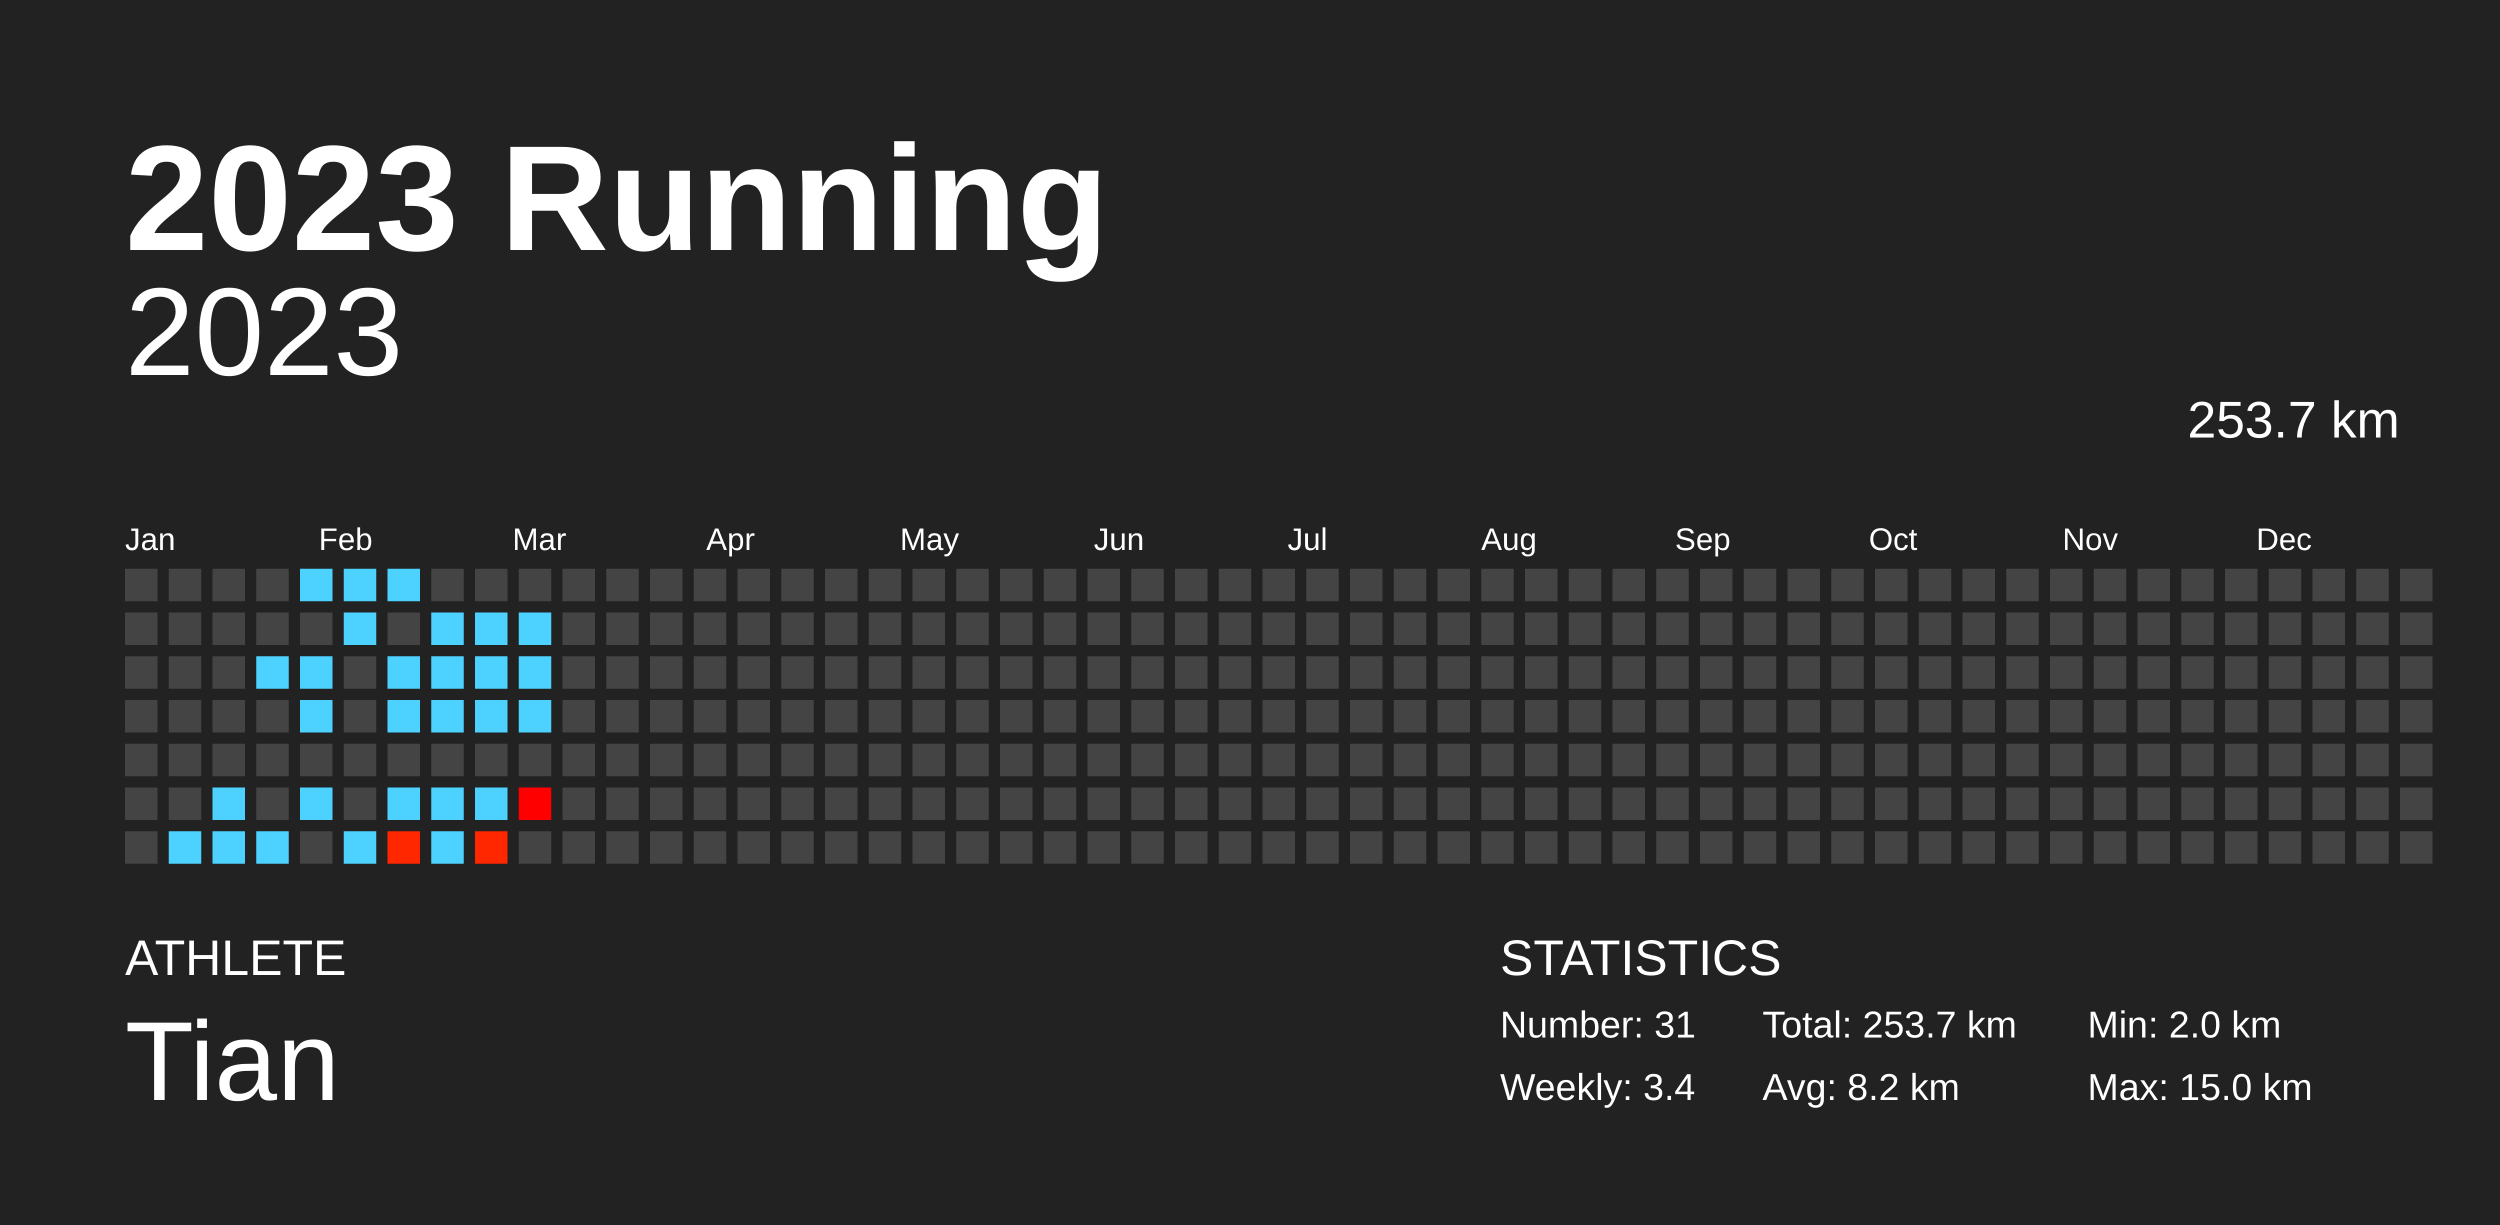
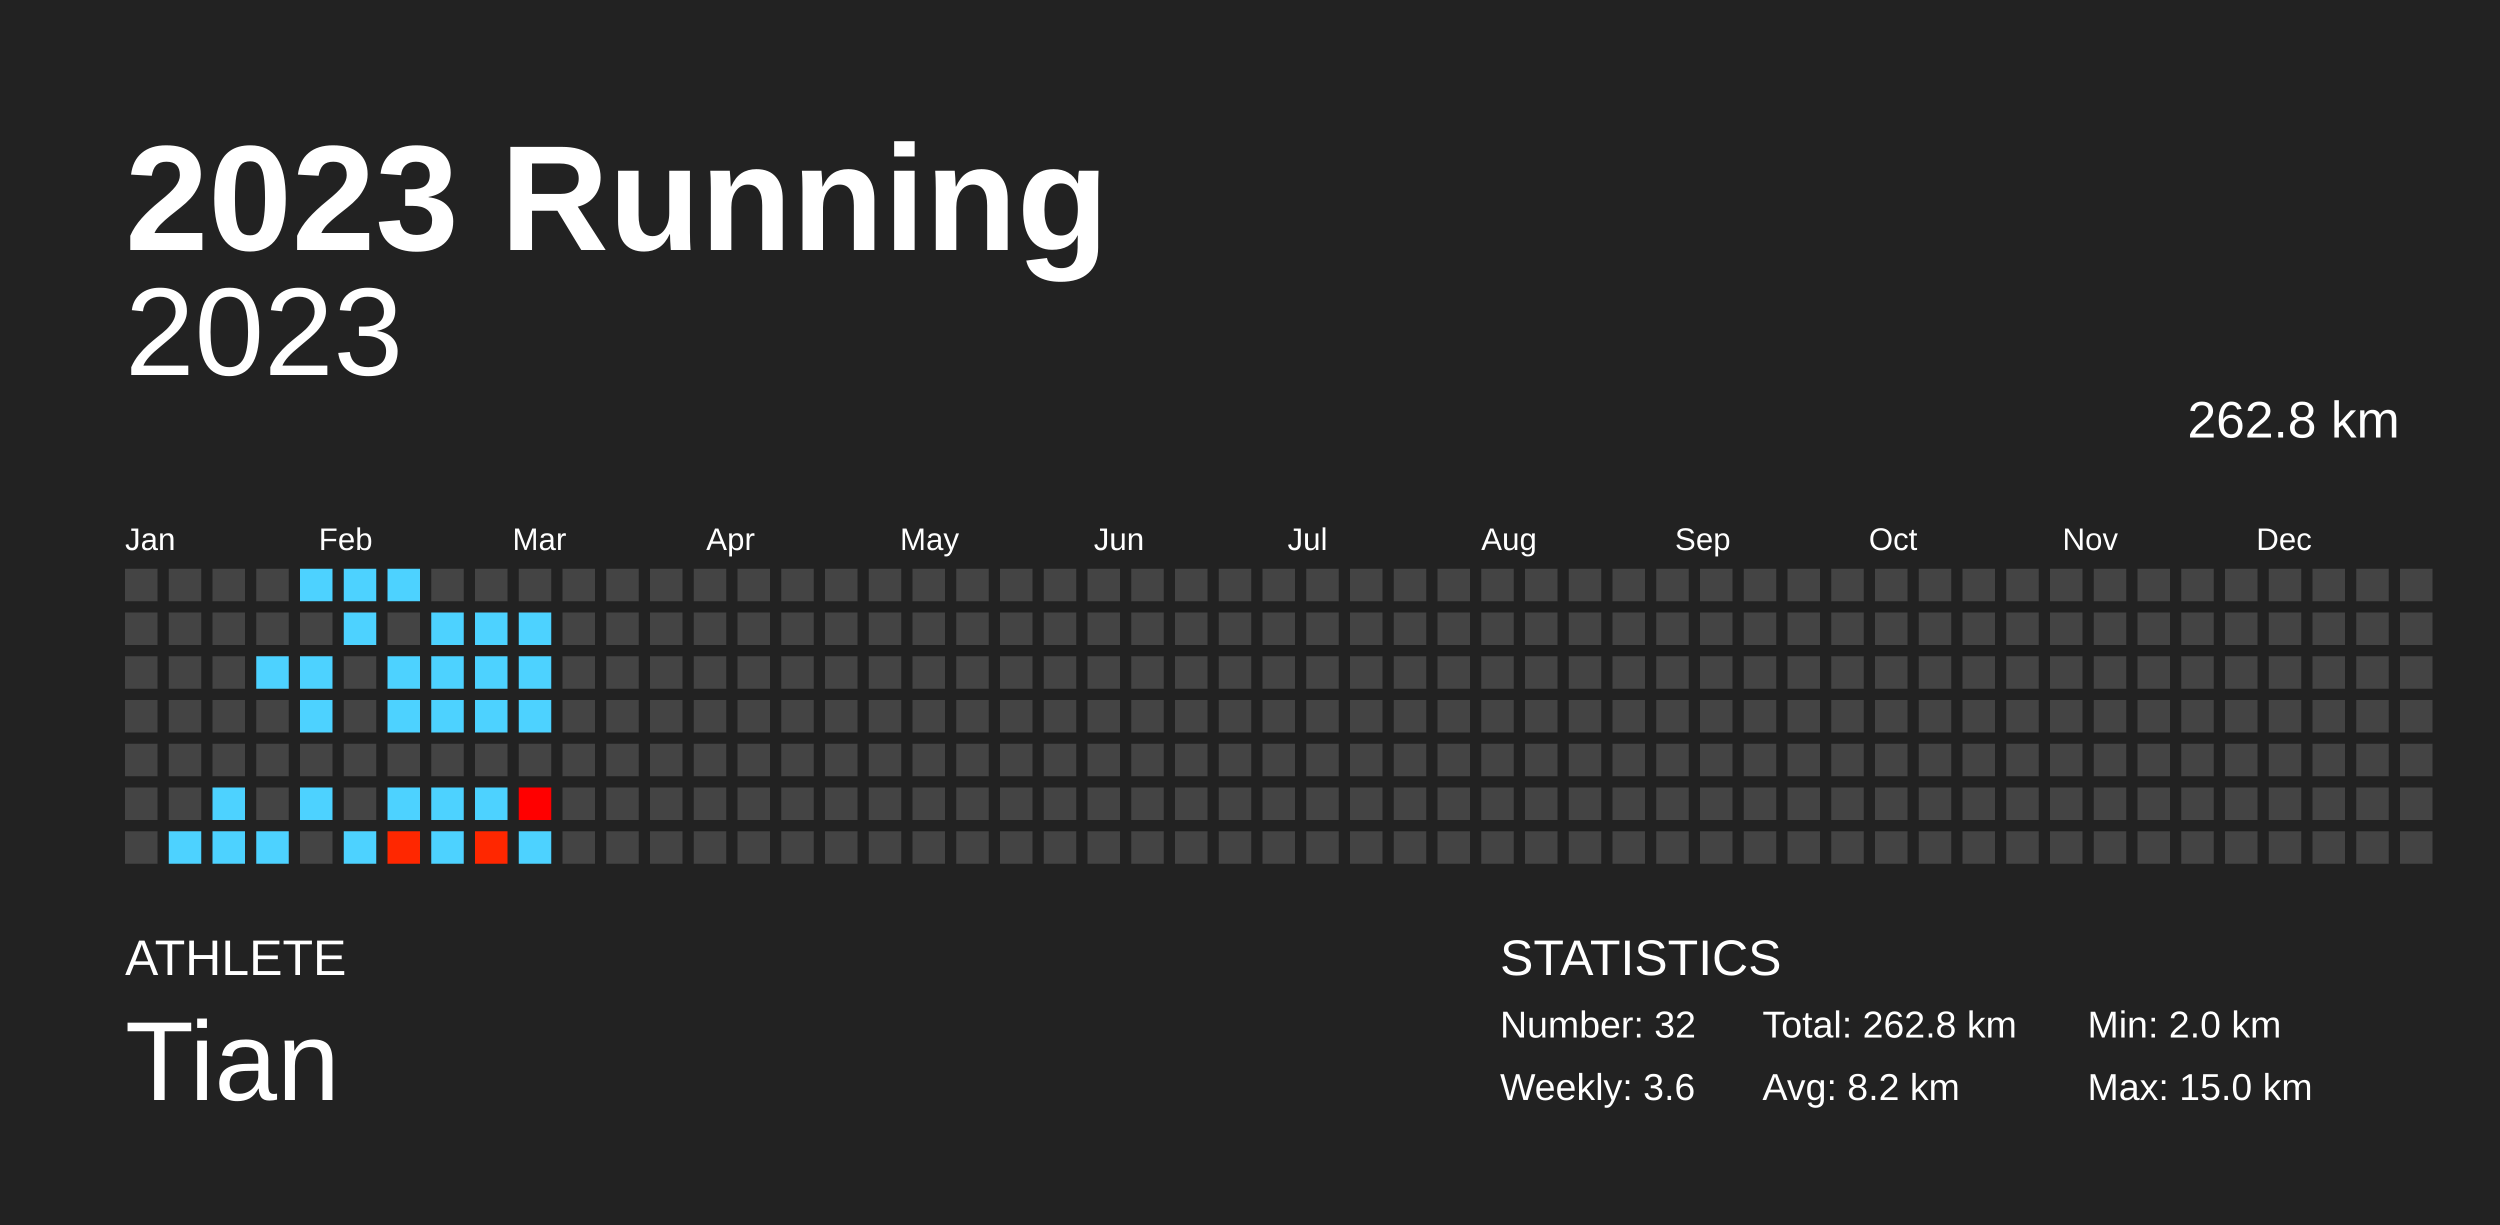
<svg xmlns="http://www.w3.org/2000/svg" baseProfile="full" height="98mm" version="1.1" viewBox="0,0,200,98" width="200mm">
  <defs />
  <rect fill="#222222" height="98" width="200" x="0" y="0" />
  <text fill="#FFFFFF" style="font-size:12px; font-family:Arial; font-weight:bold;" x="10" y="20">2023 Running</text>
  <text fill="#FFFFFF" style="font-size:4px; font-family:Arial" x="10" y="78">ATHLETE</text>
  <text fill="#FFFFFF" style="font-size:9px; font-family:Arial" x="10" y="88">Tian</text>
  <text fill="#FFFFFF" style="font-size:4px; font-family:Arial" x="120" y="78">STATISTICS</text>
-   <text fill="#FFFFFF" style="font-size:3px; font-family:Arial" x="120" y="83">Number: 31</text>
-   <text fill="#FFFFFF" style="font-size:3px; font-family:Arial" x="120" y="88">Weekly: 3.4</text>
-   <text fill="#FFFFFF" style="font-size:3px; font-family:Arial" x="141" y="83">Total: 253.7 km</text>
+   <text fill="#FFFFFF" style="font-size:3px; font-family:Arial" x="120" y="83">Number: 32</text>
+   <text fill="#FFFFFF" style="font-size:3px; font-family:Arial" x="120" y="88">Weekly: 3.6</text>
+   <text fill="#FFFFFF" style="font-size:3px; font-family:Arial" x="141" y="83">Total: 262.8 km</text>
  <text fill="#FFFFFF" style="font-size:3px; font-family:Arial" x="141" y="88">Avg: 8.2 km</text>
  <text fill="#FFFFFF" style="font-size:3px; font-family:Arial" x="167" y="83">Min: 2.0 km</text>
  <text fill="#FFFFFF" style="font-size:3px; font-family:Arial" x="167" y="88">Max: 15.0 km</text>
  <text alignment-baseline="hanging" fill="#FFFFFF" style="font-size:10.0px; font-family:Arial;" x="10" y="30">2023</text>
-   <text alignment-baseline="hanging" fill="#FFFFFF" style="font-size:4.125px; font-family:Arial;" x="175" y="35">253.7 km</text>
+   <text alignment-baseline="hanging" fill="#FFFFFF" style="font-size:4.125px; font-family:Arial;" x="175" y="35">262.8 km</text>
  <text fill="#FFFFFF" style="font-size:2.5px; font-family:Arial" x="10.0" y="44">Jan</text>
  <text fill="#FFFFFF" style="font-size:2.5px; font-family:Arial" x="25.5" y="44">Feb</text>
  <text fill="#FFFFFF" style="font-size:2.5px; font-family:Arial" x="41.0" y="44">Mar</text>
  <text fill="#FFFFFF" style="font-size:2.5px; font-family:Arial" x="56.5" y="44">Apr</text>
  <text fill="#FFFFFF" style="font-size:2.5px; font-family:Arial" x="72.0" y="44">May</text>
  <text fill="#FFFFFF" style="font-size:2.5px; font-family:Arial" x="87.5" y="44">Jun</text>
  <text fill="#FFFFFF" style="font-size:2.5px; font-family:Arial" x="103.0" y="44">Jul</text>
  <text fill="#FFFFFF" style="font-size:2.5px; font-family:Arial" x="118.5" y="44">Aug</text>
  <text fill="#FFFFFF" style="font-size:2.5px; font-family:Arial" x="134.0" y="44">Sep</text>
  <text fill="#FFFFFF" style="font-size:2.5px; font-family:Arial" x="149.5" y="44">Oct</text>
  <text fill="#FFFFFF" style="font-size:2.5px; font-family:Arial" x="165.0" y="44">Nov</text>
  <text fill="#FFFFFF" style="font-size:2.5px; font-family:Arial" x="180.5" y="44">Dec</text>
  <rect fill="#444444" height="2.6" width="2.6" x="10.0" y="45.5" />
  <rect fill="#444444" height="2.6" width="2.6" x="10.0" y="49.0" />
  <rect fill="#444444" height="2.6" width="2.6" x="10.0" y="52.5" />
  <rect fill="#444444" height="2.6" width="2.6" x="10.0" y="56.0" />
  <rect fill="#444444" height="2.6" width="2.6" x="10.0" y="59.5" />
  <rect fill="#444444" height="2.6" width="2.6" x="10.0" y="63.0" />
  <rect fill="#444444" height="2.6" width="2.6" x="10.0" y="66.5" />
  <rect fill="#444444" height="2.6" width="2.6" x="13.5" y="45.5" />
  <rect fill="#444444" height="2.6" width="2.6" x="13.5" y="49.0" />
  <rect fill="#444444" height="2.6" width="2.6" x="13.5" y="52.5" />
  <rect fill="#444444" height="2.6" width="2.6" x="13.5" y="56.0" />
  <rect fill="#444444" height="2.6" width="2.6" x="13.5" y="59.5" />
  <rect fill="#444444" height="2.6" width="2.6" x="13.5" y="63.0" />
  <rect fill="#4dd2ff" height="2.6" width="2.6" x="13.5" y="66.5" />
  <rect fill="#444444" height="2.6" width="2.6" x="17.0" y="45.5" />
  <rect fill="#444444" height="2.6" width="2.6" x="17.0" y="49.0" />
  <rect fill="#444444" height="2.6" width="2.6" x="17.0" y="52.5" />
  <rect fill="#444444" height="2.6" width="2.6" x="17.0" y="56.0" />
  <rect fill="#444444" height="2.6" width="2.6" x="17.0" y="59.5" />
  <rect fill="#4dd2ff" height="2.6" width="2.6" x="17.0" y="63.0" />
  <rect fill="#4dd2ff" height="2.6" width="2.6" x="17.0" y="66.5" />
  <rect fill="#444444" height="2.6" width="2.6" x="20.5" y="45.5" />
  <rect fill="#444444" height="2.6" width="2.6" x="20.5" y="49.0" />
  <rect fill="#4dd2ff" height="2.6" width="2.6" x="20.5" y="52.5" />
  <rect fill="#444444" height="2.6" width="2.6" x="20.5" y="56.0" />
  <rect fill="#444444" height="2.6" width="2.6" x="20.5" y="59.5" />
  <rect fill="#444444" height="2.6" width="2.6" x="20.5" y="63.0" />
  <rect fill="#4dd2ff" height="2.6" width="2.6" x="20.5" y="66.5" />
  <rect fill="#4dd2ff" height="2.6" width="2.6" x="24.0" y="45.5" />
  <rect fill="#444444" height="2.6" width="2.6" x="24.0" y="49.0" />
  <rect fill="#4dd2ff" height="2.6" width="2.6" x="24.0" y="52.5" />
  <rect fill="#4dd2ff" height="2.6" width="2.6" x="24.0" y="56.0" />
  <rect fill="#444444" height="2.6" width="2.6" x="24.0" y="59.5" />
  <rect fill="#4dd2ff" height="2.6" width="2.6" x="24.0" y="63.0" />
  <rect fill="#444444" height="2.6" width="2.6" x="24.0" y="66.5" />
  <rect fill="#4dd2ff" height="2.6" width="2.6" x="27.5" y="45.5" />
  <rect fill="#4dd2ff" height="2.6" width="2.6" x="27.5" y="49.0" />
  <rect fill="#444444" height="2.6" width="2.6" x="27.5" y="52.5" />
  <rect fill="#444444" height="2.6" width="2.6" x="27.5" y="56.0" />
  <rect fill="#444444" height="2.6" width="2.6" x="27.5" y="59.5" />
  <rect fill="#444444" height="2.6" width="2.6" x="27.5" y="63.0" />
  <rect fill="#4dd2ff" height="2.6" width="2.6" x="27.5" y="66.5" />
  <rect fill="#4dd2ff" height="2.6" width="2.6" x="31.0" y="45.5" />
  <rect fill="#444444" height="2.6" width="2.6" x="31.0" y="49.0" />
  <rect fill="#4dd2ff" height="2.6" width="2.6" x="31.0" y="52.5" />
  <rect fill="#4dd2ff" height="2.6" width="2.6" x="31.0" y="56.0" />
  <rect fill="#444444" height="2.6" width="2.6" x="31.0" y="59.5" />
  <rect fill="#4dd2ff" height="2.6" width="2.6" x="31.0" y="63.0" />
  <rect fill="#ff2700" height="2.6" width="2.6" x="31.0" y="66.5" />
  <rect fill="#444444" height="2.6" width="2.6" x="34.5" y="45.5" />
  <rect fill="#4dd2ff" height="2.6" width="2.6" x="34.5" y="49.0" />
  <rect fill="#4dd2ff" height="2.6" width="2.6" x="34.5" y="52.5" />
  <rect fill="#4dd2ff" height="2.6" width="2.6" x="34.5" y="56.0" />
  <rect fill="#444444" height="2.6" width="2.6" x="34.5" y="59.5" />
  <rect fill="#4dd2ff" height="2.6" width="2.6" x="34.5" y="63.0" />
  <rect fill="#4dd2ff" height="2.6" width="2.6" x="34.5" y="66.5" />
  <rect fill="#444444" height="2.6" width="2.6" x="38.0" y="45.5" />
  <rect fill="#4dd2ff" height="2.6" width="2.6" x="38.0" y="49.0" />
  <rect fill="#4dd2ff" height="2.6" width="2.6" x="38.0" y="52.5" />
  <rect fill="#4dd2ff" height="2.6" width="2.6" x="38.0" y="56.0" />
  <rect fill="#444444" height="2.6" width="2.6" x="38.0" y="59.5" />
  <rect fill="#4dd2ff" height="2.6" width="2.6" x="38.0" y="63.0" />
  <rect fill="#ff2700" height="2.6" width="2.6" x="38.0" y="66.5" />
  <rect fill="#444444" height="2.6" width="2.6" x="41.5" y="45.5" />
  <rect fill="#4dd2ff" height="2.6" width="2.6" x="41.5" y="49.0" />
  <rect fill="#4dd2ff" height="2.6" width="2.6" x="41.5" y="52.5" />
  <rect fill="#4dd2ff" height="2.6" width="2.6" x="41.5" y="56.0" />
  <rect fill="#444444" height="2.6" width="2.6" x="41.5" y="59.5" />
  <rect fill="#ff0000" height="2.6" width="2.6" x="41.5" y="63.0" />
-   <rect fill="#444444" height="2.6" width="2.6" x="41.5" y="66.5" />
+   <rect fill="#4dd2ff" height="2.6" width="2.6" x="41.5" y="66.5" />
  <rect fill="#444444" height="2.6" width="2.6" x="45.0" y="45.5" />
  <rect fill="#444444" height="2.6" width="2.6" x="45.0" y="49.0" />
  <rect fill="#444444" height="2.6" width="2.6" x="45.0" y="52.5" />
  <rect fill="#444444" height="2.6" width="2.6" x="45.0" y="56.0" />
  <rect fill="#444444" height="2.6" width="2.6" x="45.0" y="59.5" />
  <rect fill="#444444" height="2.6" width="2.6" x="45.0" y="63.0" />
  <rect fill="#444444" height="2.6" width="2.6" x="45.0" y="66.5" />
  <rect fill="#444444" height="2.6" width="2.6" x="48.5" y="45.5" />
  <rect fill="#444444" height="2.6" width="2.6" x="48.5" y="49.0" />
  <rect fill="#444444" height="2.6" width="2.6" x="48.5" y="52.5" />
  <rect fill="#444444" height="2.6" width="2.6" x="48.5" y="56.0" />
  <rect fill="#444444" height="2.6" width="2.6" x="48.5" y="59.5" />
  <rect fill="#444444" height="2.6" width="2.6" x="48.5" y="63.0" />
  <rect fill="#444444" height="2.6" width="2.6" x="48.5" y="66.5" />
  <rect fill="#444444" height="2.6" width="2.6" x="52.0" y="45.5" />
  <rect fill="#444444" height="2.6" width="2.6" x="52.0" y="49.0" />
  <rect fill="#444444" height="2.6" width="2.6" x="52.0" y="52.5" />
  <rect fill="#444444" height="2.6" width="2.6" x="52.0" y="56.0" />
  <rect fill="#444444" height="2.6" width="2.6" x="52.0" y="59.5" />
  <rect fill="#444444" height="2.6" width="2.6" x="52.0" y="63.0" />
  <rect fill="#444444" height="2.6" width="2.6" x="52.0" y="66.5" />
  <rect fill="#444444" height="2.6" width="2.6" x="55.5" y="45.5" />
  <rect fill="#444444" height="2.6" width="2.6" x="55.5" y="49.0" />
  <rect fill="#444444" height="2.6" width="2.6" x="55.5" y="52.5" />
  <rect fill="#444444" height="2.6" width="2.6" x="55.5" y="56.0" />
  <rect fill="#444444" height="2.6" width="2.6" x="55.5" y="59.5" />
  <rect fill="#444444" height="2.6" width="2.6" x="55.5" y="63.0" />
  <rect fill="#444444" height="2.6" width="2.6" x="55.5" y="66.5" />
  <rect fill="#444444" height="2.6" width="2.6" x="59.0" y="45.5" />
  <rect fill="#444444" height="2.6" width="2.6" x="59.0" y="49.0" />
  <rect fill="#444444" height="2.6" width="2.6" x="59.0" y="52.5" />
  <rect fill="#444444" height="2.6" width="2.6" x="59.0" y="56.0" />
  <rect fill="#444444" height="2.6" width="2.6" x="59.0" y="59.5" />
  <rect fill="#444444" height="2.6" width="2.6" x="59.0" y="63.0" />
  <rect fill="#444444" height="2.6" width="2.6" x="59.0" y="66.5" />
  <rect fill="#444444" height="2.6" width="2.6" x="62.5" y="45.5" />
  <rect fill="#444444" height="2.6" width="2.6" x="62.5" y="49.0" />
  <rect fill="#444444" height="2.6" width="2.6" x="62.5" y="52.5" />
  <rect fill="#444444" height="2.6" width="2.6" x="62.5" y="56.0" />
  <rect fill="#444444" height="2.6" width="2.6" x="62.5" y="59.5" />
  <rect fill="#444444" height="2.6" width="2.6" x="62.5" y="63.0" />
  <rect fill="#444444" height="2.6" width="2.6" x="62.5" y="66.5" />
  <rect fill="#444444" height="2.6" width="2.6" x="66.0" y="45.5" />
  <rect fill="#444444" height="2.6" width="2.6" x="66.0" y="49.0" />
  <rect fill="#444444" height="2.6" width="2.6" x="66.0" y="52.5" />
  <rect fill="#444444" height="2.6" width="2.6" x="66.0" y="56.0" />
  <rect fill="#444444" height="2.6" width="2.6" x="66.0" y="59.5" />
  <rect fill="#444444" height="2.6" width="2.6" x="66.0" y="63.0" />
  <rect fill="#444444" height="2.6" width="2.6" x="66.0" y="66.5" />
  <rect fill="#444444" height="2.6" width="2.6" x="69.5" y="45.5" />
  <rect fill="#444444" height="2.6" width="2.6" x="69.5" y="49.0" />
  <rect fill="#444444" height="2.6" width="2.6" x="69.5" y="52.5" />
  <rect fill="#444444" height="2.6" width="2.6" x="69.5" y="56.0" />
  <rect fill="#444444" height="2.6" width="2.6" x="69.5" y="59.5" />
  <rect fill="#444444" height="2.6" width="2.6" x="69.5" y="63.0" />
  <rect fill="#444444" height="2.6" width="2.6" x="69.5" y="66.5" />
  <rect fill="#444444" height="2.6" width="2.6" x="73.0" y="45.5" />
  <rect fill="#444444" height="2.6" width="2.6" x="73.0" y="49.0" />
  <rect fill="#444444" height="2.6" width="2.6" x="73.0" y="52.5" />
  <rect fill="#444444" height="2.6" width="2.6" x="73.0" y="56.0" />
  <rect fill="#444444" height="2.6" width="2.6" x="73.0" y="59.5" />
  <rect fill="#444444" height="2.6" width="2.6" x="73.0" y="63.0" />
  <rect fill="#444444" height="2.6" width="2.6" x="73.0" y="66.5" />
  <rect fill="#444444" height="2.6" width="2.6" x="76.5" y="45.5" />
  <rect fill="#444444" height="2.6" width="2.6" x="76.5" y="49.0" />
  <rect fill="#444444" height="2.6" width="2.6" x="76.5" y="52.5" />
  <rect fill="#444444" height="2.6" width="2.6" x="76.5" y="56.0" />
  <rect fill="#444444" height="2.6" width="2.6" x="76.5" y="59.5" />
  <rect fill="#444444" height="2.6" width="2.6" x="76.5" y="63.0" />
  <rect fill="#444444" height="2.6" width="2.6" x="76.5" y="66.5" />
  <rect fill="#444444" height="2.6" width="2.6" x="80.0" y="45.5" />
  <rect fill="#444444" height="2.6" width="2.6" x="80.0" y="49.0" />
  <rect fill="#444444" height="2.6" width="2.6" x="80.0" y="52.5" />
  <rect fill="#444444" height="2.6" width="2.6" x="80.0" y="56.0" />
  <rect fill="#444444" height="2.6" width="2.6" x="80.0" y="59.5" />
  <rect fill="#444444" height="2.6" width="2.6" x="80.0" y="63.0" />
  <rect fill="#444444" height="2.6" width="2.6" x="80.0" y="66.5" />
  <rect fill="#444444" height="2.6" width="2.6" x="83.5" y="45.5" />
  <rect fill="#444444" height="2.6" width="2.6" x="83.5" y="49.0" />
  <rect fill="#444444" height="2.6" width="2.6" x="83.5" y="52.5" />
  <rect fill="#444444" height="2.6" width="2.6" x="83.5" y="56.0" />
  <rect fill="#444444" height="2.6" width="2.6" x="83.5" y="59.5" />
  <rect fill="#444444" height="2.6" width="2.6" x="83.5" y="63.0" />
  <rect fill="#444444" height="2.6" width="2.6" x="83.5" y="66.5" />
  <rect fill="#444444" height="2.6" width="2.6" x="87.0" y="45.5" />
  <rect fill="#444444" height="2.6" width="2.6" x="87.0" y="49.0" />
  <rect fill="#444444" height="2.6" width="2.6" x="87.0" y="52.5" />
  <rect fill="#444444" height="2.6" width="2.6" x="87.0" y="56.0" />
  <rect fill="#444444" height="2.6" width="2.6" x="87.0" y="59.5" />
  <rect fill="#444444" height="2.6" width="2.6" x="87.0" y="63.0" />
  <rect fill="#444444" height="2.6" width="2.6" x="87.0" y="66.5" />
  <rect fill="#444444" height="2.6" width="2.6" x="90.5" y="45.5" />
  <rect fill="#444444" height="2.6" width="2.6" x="90.5" y="49.0" />
  <rect fill="#444444" height="2.6" width="2.6" x="90.5" y="52.5" />
  <rect fill="#444444" height="2.6" width="2.6" x="90.5" y="56.0" />
  <rect fill="#444444" height="2.6" width="2.6" x="90.5" y="59.5" />
  <rect fill="#444444" height="2.6" width="2.6" x="90.5" y="63.0" />
  <rect fill="#444444" height="2.6" width="2.6" x="90.5" y="66.5" />
  <rect fill="#444444" height="2.6" width="2.6" x="94.0" y="45.5" />
  <rect fill="#444444" height="2.6" width="2.6" x="94.0" y="49.0" />
  <rect fill="#444444" height="2.6" width="2.6" x="94.0" y="52.5" />
  <rect fill="#444444" height="2.6" width="2.6" x="94.0" y="56.0" />
  <rect fill="#444444" height="2.6" width="2.6" x="94.0" y="59.5" />
  <rect fill="#444444" height="2.6" width="2.6" x="94.0" y="63.0" />
  <rect fill="#444444" height="2.6" width="2.6" x="94.0" y="66.5" />
  <rect fill="#444444" height="2.6" width="2.6" x="97.5" y="45.5" />
  <rect fill="#444444" height="2.6" width="2.6" x="97.5" y="49.0" />
  <rect fill="#444444" height="2.6" width="2.6" x="97.5" y="52.5" />
  <rect fill="#444444" height="2.6" width="2.6" x="97.5" y="56.0" />
  <rect fill="#444444" height="2.6" width="2.6" x="97.5" y="59.5" />
  <rect fill="#444444" height="2.6" width="2.6" x="97.5" y="63.0" />
  <rect fill="#444444" height="2.6" width="2.6" x="97.5" y="66.5" />
  <rect fill="#444444" height="2.6" width="2.6" x="101.0" y="45.5" />
  <rect fill="#444444" height="2.6" width="2.6" x="101.0" y="49.0" />
  <rect fill="#444444" height="2.6" width="2.6" x="101.0" y="52.5" />
  <rect fill="#444444" height="2.6" width="2.6" x="101.0" y="56.0" />
  <rect fill="#444444" height="2.6" width="2.6" x="101.0" y="59.5" />
  <rect fill="#444444" height="2.6" width="2.6" x="101.0" y="63.0" />
  <rect fill="#444444" height="2.6" width="2.6" x="101.0" y="66.5" />
  <rect fill="#444444" height="2.6" width="2.6" x="104.5" y="45.5" />
  <rect fill="#444444" height="2.6" width="2.6" x="104.5" y="49.0" />
  <rect fill="#444444" height="2.6" width="2.6" x="104.5" y="52.5" />
  <rect fill="#444444" height="2.6" width="2.6" x="104.5" y="56.0" />
  <rect fill="#444444" height="2.6" width="2.6" x="104.5" y="59.5" />
  <rect fill="#444444" height="2.6" width="2.6" x="104.5" y="63.0" />
  <rect fill="#444444" height="2.6" width="2.6" x="104.5" y="66.5" />
  <rect fill="#444444" height="2.6" width="2.6" x="108.0" y="45.5" />
  <rect fill="#444444" height="2.6" width="2.6" x="108.0" y="49.0" />
  <rect fill="#444444" height="2.6" width="2.6" x="108.0" y="52.5" />
  <rect fill="#444444" height="2.6" width="2.6" x="108.0" y="56.0" />
  <rect fill="#444444" height="2.6" width="2.6" x="108.0" y="59.5" />
  <rect fill="#444444" height="2.6" width="2.6" x="108.0" y="63.0" />
  <rect fill="#444444" height="2.6" width="2.6" x="108.0" y="66.5" />
  <rect fill="#444444" height="2.6" width="2.6" x="111.5" y="45.5" />
  <rect fill="#444444" height="2.6" width="2.6" x="111.5" y="49.0" />
  <rect fill="#444444" height="2.6" width="2.6" x="111.5" y="52.5" />
  <rect fill="#444444" height="2.6" width="2.6" x="111.5" y="56.0" />
  <rect fill="#444444" height="2.6" width="2.6" x="111.5" y="59.5" />
  <rect fill="#444444" height="2.6" width="2.6" x="111.5" y="63.0" />
  <rect fill="#444444" height="2.6" width="2.6" x="111.5" y="66.5" />
  <rect fill="#444444" height="2.6" width="2.6" x="115.0" y="45.5" />
  <rect fill="#444444" height="2.6" width="2.6" x="115.0" y="49.0" />
  <rect fill="#444444" height="2.6" width="2.6" x="115.0" y="52.5" />
  <rect fill="#444444" height="2.6" width="2.6" x="115.0" y="56.0" />
  <rect fill="#444444" height="2.6" width="2.6" x="115.0" y="59.5" />
  <rect fill="#444444" height="2.6" width="2.6" x="115.0" y="63.0" />
  <rect fill="#444444" height="2.6" width="2.6" x="115.0" y="66.5" />
  <rect fill="#444444" height="2.6" width="2.6" x="118.5" y="45.5" />
  <rect fill="#444444" height="2.6" width="2.6" x="118.5" y="49.0" />
  <rect fill="#444444" height="2.6" width="2.6" x="118.5" y="52.5" />
  <rect fill="#444444" height="2.6" width="2.6" x="118.5" y="56.0" />
  <rect fill="#444444" height="2.6" width="2.6" x="118.5" y="59.5" />
  <rect fill="#444444" height="2.6" width="2.6" x="118.5" y="63.0" />
  <rect fill="#444444" height="2.6" width="2.6" x="118.5" y="66.5" />
  <rect fill="#444444" height="2.6" width="2.6" x="122.0" y="45.5" />
  <rect fill="#444444" height="2.6" width="2.6" x="122.0" y="49.0" />
  <rect fill="#444444" height="2.6" width="2.6" x="122.0" y="52.5" />
  <rect fill="#444444" height="2.6" width="2.6" x="122.0" y="56.0" />
  <rect fill="#444444" height="2.6" width="2.6" x="122.0" y="59.5" />
  <rect fill="#444444" height="2.6" width="2.6" x="122.0" y="63.0" />
  <rect fill="#444444" height="2.6" width="2.6" x="122.0" y="66.5" />
  <rect fill="#444444" height="2.6" width="2.6" x="125.5" y="45.5" />
  <rect fill="#444444" height="2.6" width="2.6" x="125.5" y="49.0" />
  <rect fill="#444444" height="2.6" width="2.6" x="125.5" y="52.5" />
  <rect fill="#444444" height="2.6" width="2.6" x="125.5" y="56.0" />
  <rect fill="#444444" height="2.6" width="2.6" x="125.5" y="59.5" />
  <rect fill="#444444" height="2.6" width="2.6" x="125.5" y="63.0" />
  <rect fill="#444444" height="2.6" width="2.6" x="125.5" y="66.5" />
  <rect fill="#444444" height="2.6" width="2.6" x="129.0" y="45.5" />
  <rect fill="#444444" height="2.6" width="2.6" x="129.0" y="49.0" />
  <rect fill="#444444" height="2.6" width="2.6" x="129.0" y="52.5" />
  <rect fill="#444444" height="2.6" width="2.6" x="129.0" y="56.0" />
  <rect fill="#444444" height="2.6" width="2.6" x="129.0" y="59.5" />
  <rect fill="#444444" height="2.6" width="2.6" x="129.0" y="63.0" />
  <rect fill="#444444" height="2.6" width="2.6" x="129.0" y="66.5" />
  <rect fill="#444444" height="2.6" width="2.6" x="132.5" y="45.5" />
  <rect fill="#444444" height="2.6" width="2.6" x="132.5" y="49.0" />
  <rect fill="#444444" height="2.6" width="2.6" x="132.5" y="52.5" />
  <rect fill="#444444" height="2.6" width="2.6" x="132.5" y="56.0" />
  <rect fill="#444444" height="2.6" width="2.6" x="132.5" y="59.5" />
  <rect fill="#444444" height="2.6" width="2.6" x="132.5" y="63.0" />
  <rect fill="#444444" height="2.6" width="2.6" x="132.5" y="66.5" />
  <rect fill="#444444" height="2.6" width="2.6" x="136.0" y="45.5" />
  <rect fill="#444444" height="2.6" width="2.6" x="136.0" y="49.0" />
  <rect fill="#444444" height="2.6" width="2.6" x="136.0" y="52.5" />
  <rect fill="#444444" height="2.6" width="2.6" x="136.0" y="56.0" />
  <rect fill="#444444" height="2.6" width="2.6" x="136.0" y="59.5" />
  <rect fill="#444444" height="2.6" width="2.6" x="136.0" y="63.0" />
  <rect fill="#444444" height="2.6" width="2.6" x="136.0" y="66.5" />
  <rect fill="#444444" height="2.6" width="2.6" x="139.5" y="45.5" />
  <rect fill="#444444" height="2.6" width="2.6" x="139.5" y="49.0" />
  <rect fill="#444444" height="2.6" width="2.6" x="139.5" y="52.5" />
  <rect fill="#444444" height="2.6" width="2.6" x="139.5" y="56.0" />
  <rect fill="#444444" height="2.6" width="2.6" x="139.5" y="59.5" />
  <rect fill="#444444" height="2.6" width="2.6" x="139.5" y="63.0" />
  <rect fill="#444444" height="2.6" width="2.6" x="139.5" y="66.5" />
  <rect fill="#444444" height="2.6" width="2.6" x="143.0" y="45.5" />
  <rect fill="#444444" height="2.6" width="2.6" x="143.0" y="49.0" />
  <rect fill="#444444" height="2.6" width="2.6" x="143.0" y="52.5" />
  <rect fill="#444444" height="2.6" width="2.6" x="143.0" y="56.0" />
  <rect fill="#444444" height="2.6" width="2.6" x="143.0" y="59.5" />
  <rect fill="#444444" height="2.6" width="2.6" x="143.0" y="63.0" />
  <rect fill="#444444" height="2.6" width="2.6" x="143.0" y="66.5" />
  <rect fill="#444444" height="2.6" width="2.6" x="146.5" y="45.5" />
  <rect fill="#444444" height="2.6" width="2.6" x="146.5" y="49.0" />
  <rect fill="#444444" height="2.6" width="2.6" x="146.5" y="52.5" />
  <rect fill="#444444" height="2.6" width="2.6" x="146.5" y="56.0" />
  <rect fill="#444444" height="2.6" width="2.6" x="146.5" y="59.5" />
  <rect fill="#444444" height="2.6" width="2.6" x="146.5" y="63.0" />
  <rect fill="#444444" height="2.6" width="2.6" x="146.5" y="66.5" />
  <rect fill="#444444" height="2.6" width="2.6" x="150.0" y="45.5" />
  <rect fill="#444444" height="2.6" width="2.6" x="150.0" y="49.0" />
  <rect fill="#444444" height="2.6" width="2.6" x="150.0" y="52.5" />
  <rect fill="#444444" height="2.6" width="2.6" x="150.0" y="56.0" />
  <rect fill="#444444" height="2.6" width="2.6" x="150.0" y="59.5" />
  <rect fill="#444444" height="2.6" width="2.6" x="150.0" y="63.0" />
  <rect fill="#444444" height="2.6" width="2.6" x="150.0" y="66.5" />
  <rect fill="#444444" height="2.6" width="2.6" x="153.5" y="45.5" />
  <rect fill="#444444" height="2.6" width="2.6" x="153.5" y="49.0" />
  <rect fill="#444444" height="2.6" width="2.6" x="153.5" y="52.5" />
  <rect fill="#444444" height="2.6" width="2.6" x="153.5" y="56.0" />
  <rect fill="#444444" height="2.6" width="2.6" x="153.5" y="59.5" />
  <rect fill="#444444" height="2.6" width="2.6" x="153.5" y="63.0" />
  <rect fill="#444444" height="2.6" width="2.6" x="153.5" y="66.5" />
  <rect fill="#444444" height="2.6" width="2.6" x="157.0" y="45.5" />
  <rect fill="#444444" height="2.6" width="2.6" x="157.0" y="49.0" />
  <rect fill="#444444" height="2.6" width="2.6" x="157.0" y="52.5" />
  <rect fill="#444444" height="2.6" width="2.6" x="157.0" y="56.0" />
  <rect fill="#444444" height="2.6" width="2.6" x="157.0" y="59.5" />
  <rect fill="#444444" height="2.6" width="2.6" x="157.0" y="63.0" />
  <rect fill="#444444" height="2.6" width="2.6" x="157.0" y="66.5" />
  <rect fill="#444444" height="2.6" width="2.6" x="160.5" y="45.5" />
  <rect fill="#444444" height="2.6" width="2.6" x="160.5" y="49.0" />
  <rect fill="#444444" height="2.6" width="2.6" x="160.5" y="52.5" />
  <rect fill="#444444" height="2.6" width="2.6" x="160.5" y="56.0" />
  <rect fill="#444444" height="2.6" width="2.6" x="160.5" y="59.5" />
  <rect fill="#444444" height="2.6" width="2.6" x="160.5" y="63.0" />
  <rect fill="#444444" height="2.6" width="2.6" x="160.5" y="66.5" />
  <rect fill="#444444" height="2.6" width="2.6" x="164.0" y="45.5" />
  <rect fill="#444444" height="2.6" width="2.6" x="164.0" y="49.0" />
  <rect fill="#444444" height="2.6" width="2.6" x="164.0" y="52.5" />
  <rect fill="#444444" height="2.6" width="2.6" x="164.0" y="56.0" />
  <rect fill="#444444" height="2.6" width="2.6" x="164.0" y="59.5" />
  <rect fill="#444444" height="2.6" width="2.6" x="164.0" y="63.0" />
  <rect fill="#444444" height="2.6" width="2.6" x="164.0" y="66.5" />
  <rect fill="#444444" height="2.6" width="2.6" x="167.5" y="45.5" />
  <rect fill="#444444" height="2.6" width="2.6" x="167.5" y="49.0" />
  <rect fill="#444444" height="2.6" width="2.6" x="167.5" y="52.5" />
  <rect fill="#444444" height="2.6" width="2.6" x="167.5" y="56.0" />
  <rect fill="#444444" height="2.6" width="2.6" x="167.5" y="59.5" />
  <rect fill="#444444" height="2.6" width="2.6" x="167.5" y="63.0" />
  <rect fill="#444444" height="2.6" width="2.6" x="167.5" y="66.5" />
  <rect fill="#444444" height="2.6" width="2.6" x="171.0" y="45.5" />
  <rect fill="#444444" height="2.6" width="2.6" x="171.0" y="49.0" />
  <rect fill="#444444" height="2.6" width="2.6" x="171.0" y="52.5" />
  <rect fill="#444444" height="2.6" width="2.6" x="171.0" y="56.0" />
  <rect fill="#444444" height="2.6" width="2.6" x="171.0" y="59.5" />
  <rect fill="#444444" height="2.6" width="2.6" x="171.0" y="63.0" />
  <rect fill="#444444" height="2.6" width="2.6" x="171.0" y="66.5" />
  <rect fill="#444444" height="2.6" width="2.6" x="174.5" y="45.5" />
  <rect fill="#444444" height="2.6" width="2.6" x="174.5" y="49.0" />
  <rect fill="#444444" height="2.6" width="2.6" x="174.5" y="52.5" />
  <rect fill="#444444" height="2.6" width="2.6" x="174.5" y="56.0" />
  <rect fill="#444444" height="2.6" width="2.6" x="174.5" y="59.5" />
  <rect fill="#444444" height="2.6" width="2.6" x="174.5" y="63.0" />
  <rect fill="#444444" height="2.6" width="2.6" x="174.5" y="66.5" />
  <rect fill="#444444" height="2.6" width="2.6" x="178.0" y="45.5" />
  <rect fill="#444444" height="2.6" width="2.6" x="178.0" y="49.0" />
  <rect fill="#444444" height="2.6" width="2.6" x="178.0" y="52.5" />
  <rect fill="#444444" height="2.6" width="2.6" x="178.0" y="56.0" />
  <rect fill="#444444" height="2.6" width="2.6" x="178.0" y="59.5" />
  <rect fill="#444444" height="2.6" width="2.6" x="178.0" y="63.0" />
  <rect fill="#444444" height="2.6" width="2.6" x="178.0" y="66.5" />
  <rect fill="#444444" height="2.6" width="2.6" x="181.5" y="45.5" />
  <rect fill="#444444" height="2.6" width="2.6" x="181.5" y="49.0" />
  <rect fill="#444444" height="2.6" width="2.6" x="181.5" y="52.5" />
  <rect fill="#444444" height="2.6" width="2.6" x="181.5" y="56.0" />
  <rect fill="#444444" height="2.6" width="2.6" x="181.5" y="59.5" />
  <rect fill="#444444" height="2.6" width="2.6" x="181.5" y="63.0" />
  <rect fill="#444444" height="2.6" width="2.6" x="181.5" y="66.5" />
  <rect fill="#444444" height="2.6" width="2.6" x="185.0" y="45.5" />
  <rect fill="#444444" height="2.6" width="2.6" x="185.0" y="49.0" />
  <rect fill="#444444" height="2.6" width="2.6" x="185.0" y="52.5" />
  <rect fill="#444444" height="2.6" width="2.6" x="185.0" y="56.0" />
  <rect fill="#444444" height="2.6" width="2.6" x="185.0" y="59.5" />
  <rect fill="#444444" height="2.6" width="2.6" x="185.0" y="63.0" />
  <rect fill="#444444" height="2.6" width="2.6" x="185.0" y="66.5" />
  <rect fill="#444444" height="2.6" width="2.6" x="188.5" y="45.5" />
  <rect fill="#444444" height="2.6" width="2.6" x="188.5" y="49.0" />
  <rect fill="#444444" height="2.6" width="2.6" x="188.5" y="52.5" />
  <rect fill="#444444" height="2.6" width="2.6" x="188.5" y="56.0" />
  <rect fill="#444444" height="2.6" width="2.6" x="188.5" y="59.5" />
  <rect fill="#444444" height="2.6" width="2.6" x="188.5" y="63.0" />
  <rect fill="#444444" height="2.6" width="2.6" x="188.5" y="66.5" />
  <rect fill="#444444" height="2.6" width="2.6" x="192.0" y="45.5" />
  <rect fill="#444444" height="2.6" width="2.6" x="192.0" y="49.0" />
  <rect fill="#444444" height="2.6" width="2.6" x="192.0" y="52.5" />
  <rect fill="#444444" height="2.6" width="2.6" x="192.0" y="56.0" />
  <rect fill="#444444" height="2.6" width="2.6" x="192.0" y="59.5" />
  <rect fill="#444444" height="2.6" width="2.6" x="192.0" y="63.0" />
  <rect fill="#444444" height="2.6" width="2.6" x="192.0" y="66.5" />
</svg>
